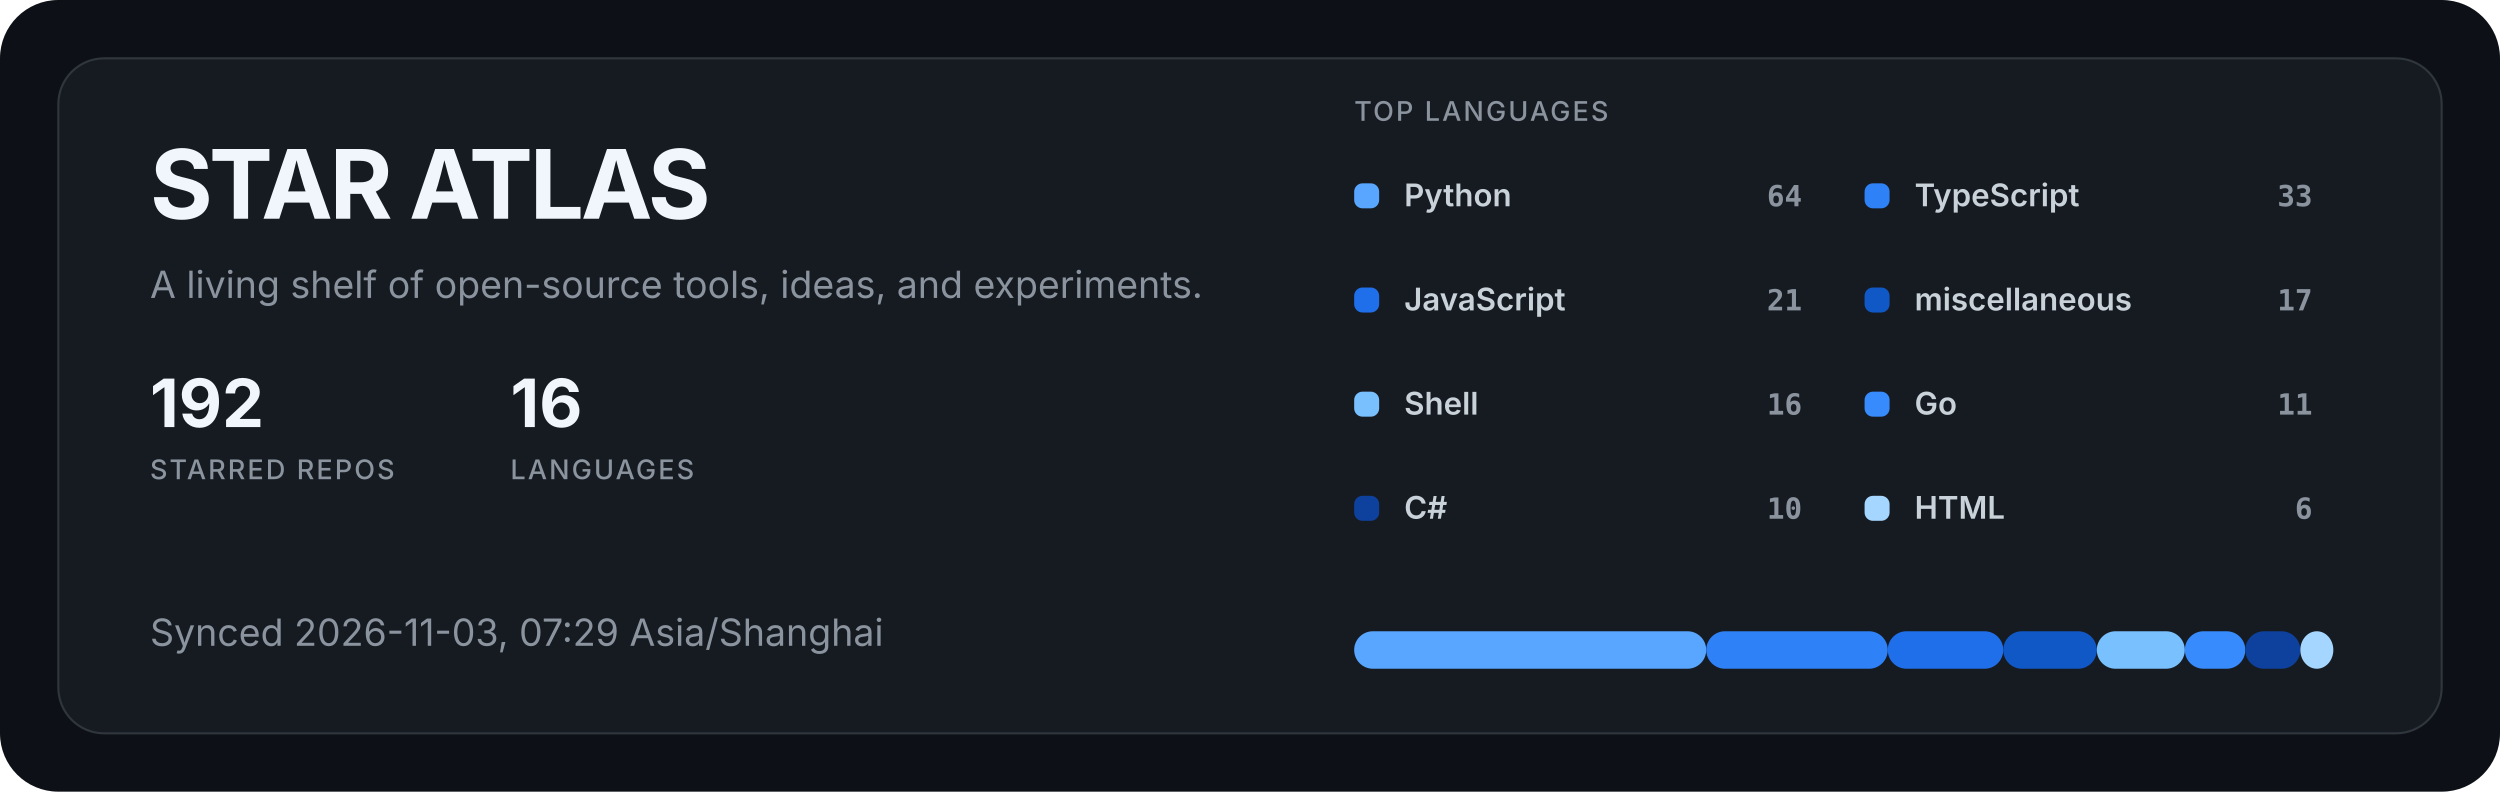
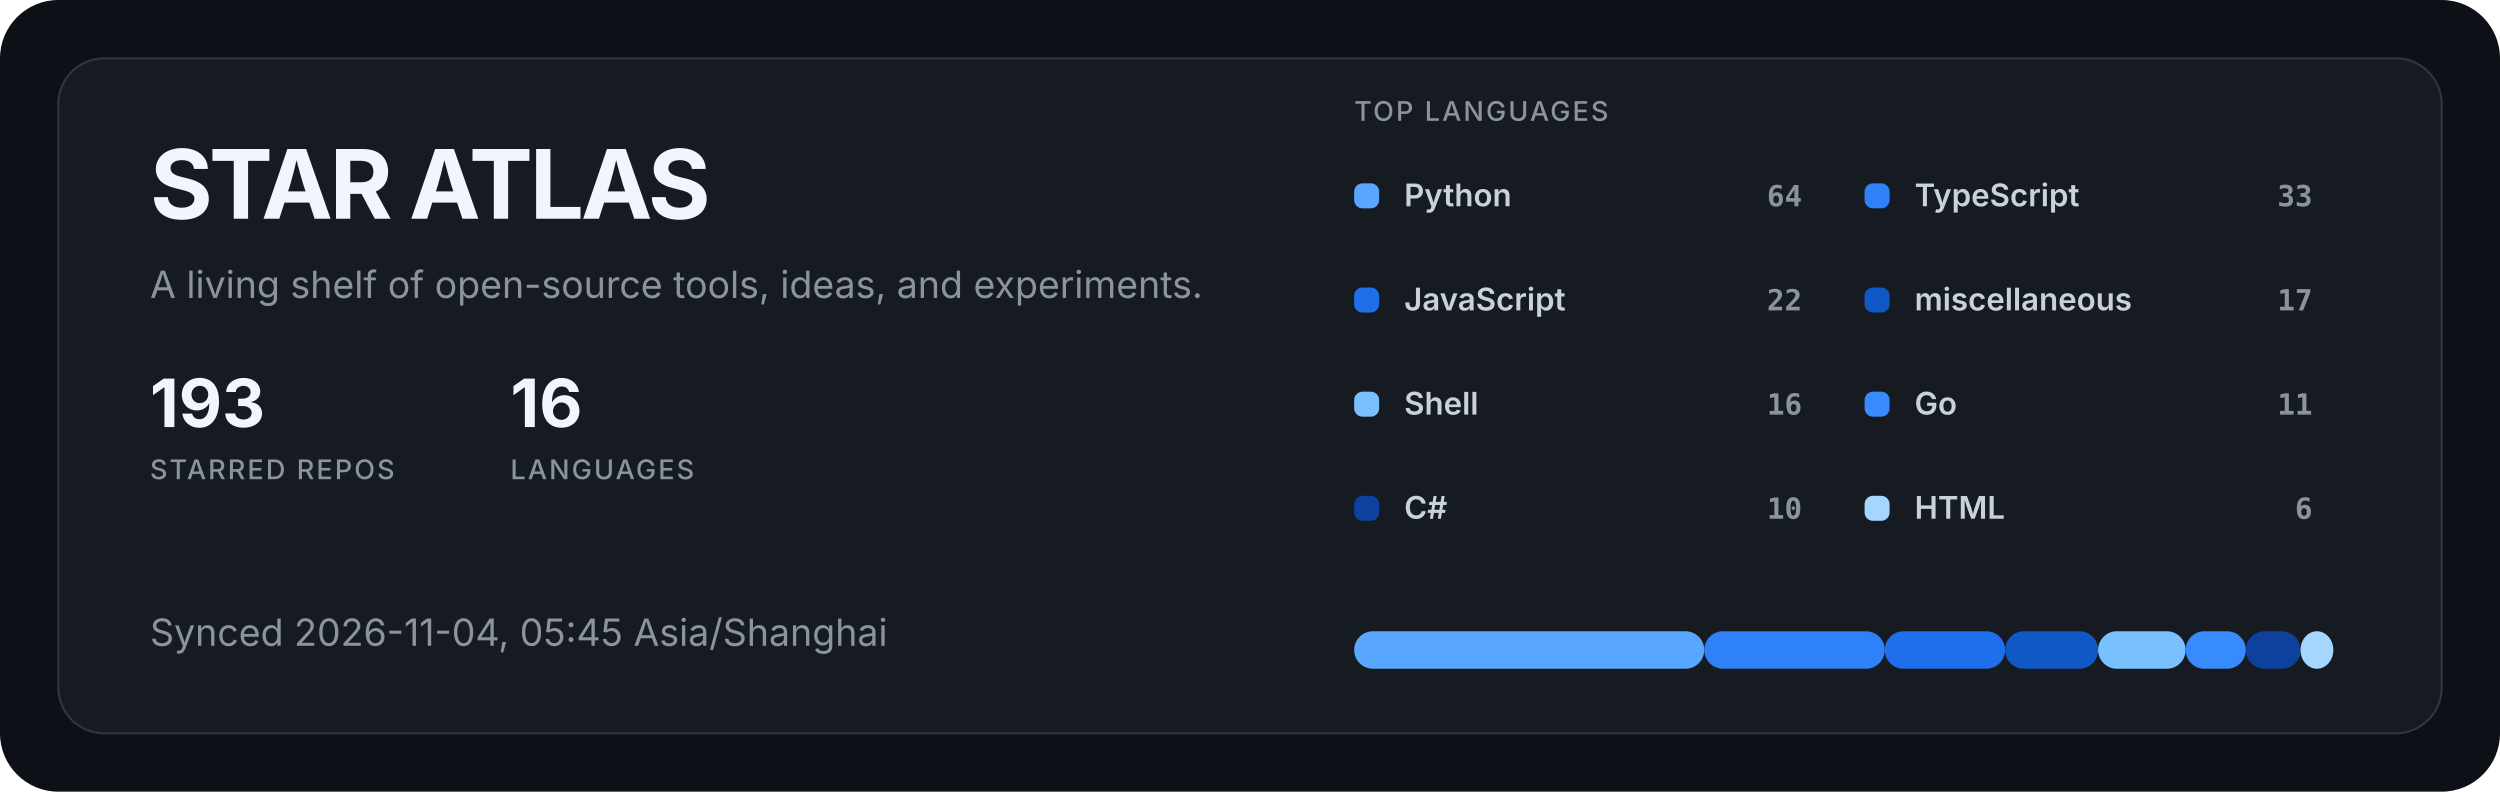
<svg xmlns="http://www.w3.org/2000/svg" width="1200" height="380" viewBox="0 0 1200 380" role="img" aria-labelledby="title description">
  <style>
  .title { fill: #f0f6fc; font: 700 46px -apple-system, BlinkMacSystemFont, "Segoe UI", sans-serif; letter-spacing: -1.5px; }
  .subtitle { fill: #8b949e; font: 400 18px -apple-system, BlinkMacSystemFont, "Segoe UI", sans-serif; }
  .metric { fill: #f0f6fc; font: 700 32px -apple-system, BlinkMacSystemFont, "Segoe UI", sans-serif; }
  .metric-label { fill: #8b949e; font: 500 13px -apple-system, BlinkMacSystemFont, "Segoe UI", sans-serif; letter-spacing: 1px; }
  .label { fill: #c9d1d9; font: 600 15px -apple-system, BlinkMacSystemFont, "Segoe UI", sans-serif; }
  .value { fill: #8b949e; font: 600 14px ui-monospace, SFMono-Regular, Consolas, monospace; }
</style>
  <rect width="1200" height="380" rx="28" fill="#0d1117" />
  <rect x="28" y="28" width="1144" height="324" rx="22" fill="#161b22" stroke="#30363d" />
  <text x="72" y="105" class="title">STAR ATLAS</text>
  <text x="72" y="143" class="subtitle">A living shelf of open-source tools, ideas, and experiments.</text>
  <g transform="translate(72 205)">
-     <text class="metric">192</text>
+     <text class="metric">193</text>
    <text y="25" class="metric-label">STARRED REPOS</text>
  </g>
  <g transform="translate(245 205)">
    <text class="metric">16</text>
    <text y="25" class="metric-label">LANGUAGES</text>
  </g>
-   <text x="72" y="310" class="subtitle">Synced 2026-11-03, 07:29 Asia/Shanghai</text>
+   <text x="72" y="310" class="subtitle">Synced 2026-11-04, 05:45 Asia/Shanghai</text>
  <text x="650" y="58" class="metric-label">TOP LANGUAGES</text>
  <g transform="translate(650 88)">
    <rect width="12" height="12" rx="4" fill="#58a6ff" />
    <text x="24" y="11" class="label">Python</text>
    <text x="215" y="11" text-anchor="end" class="value">64</text>
  </g>
  <g transform="translate(895 88)">
    <rect width="12" height="12" rx="4" fill="#2f81f7" />
    <text x="24" y="11" class="label">TypeScript</text>
    <text x="215" y="11" text-anchor="end" class="value">33</text>
  </g>
  <g transform="translate(650 138)">
    <rect width="12" height="12" rx="4" fill="#1f6feb" />
    <text x="24" y="11" class="label">JavaScript</text>
-     <text x="215" y="11" text-anchor="end" class="value">21</text>
+     <text x="215" y="11" text-anchor="end" class="value">22</text>
  </g>
  <g transform="translate(895 138)">
    <rect width="12" height="12" rx="4" fill="#1158c7" />
    <text x="24" y="11" class="label">miscellaneous</text>
    <text x="215" y="11" text-anchor="end" class="value">17</text>
  </g>
  <g transform="translate(650 188)">
    <rect width="12" height="12" rx="4" fill="#79c0ff" />
    <text x="24" y="11" class="label">Shell</text>
    <text x="215" y="11" text-anchor="end" class="value">16</text>
  </g>
  <g transform="translate(895 188)">
    <rect width="12" height="12" rx="4" fill="#388bfd" />
    <text x="24" y="11" class="label">Go</text>
    <text x="215" y="11" text-anchor="end" class="value">11</text>
  </g>
  <g transform="translate(650 238)">
    <rect width="12" height="12" rx="4" fill="#0d419d" />
    <text x="24" y="11" class="label">C#</text>
    <text x="215" y="11" text-anchor="end" class="value">10</text>
  </g>
  <g transform="translate(895 238)">
    <rect width="12" height="12" rx="4" fill="#a5d6ff" />
    <text x="24" y="11" class="label">HTML</text>
    <text x="215" y="11" text-anchor="end" class="value">6</text>
  </g>
-   <rect x="650.00" y="303" width="168.99" height="18" rx="9" fill="#58a6ff" />
-   <rect x="818.99" y="303" width="87.13" height="18" rx="9" fill="#2f81f7" />
-   <rect x="906.12" y="303" width="55.45" height="18" rx="9" fill="#1f6feb" />
-   <rect x="961.57" y="303" width="44.89" height="18" rx="9" fill="#1158c7" />
-   <rect x="1006.46" y="303" width="42.25" height="18" rx="9" fill="#79c0ff" />
-   <rect x="1048.71" y="303" width="29.04" height="18" rx="9" fill="#388bfd" />
-   <rect x="1077.75" y="303" width="26.40" height="18" rx="9" fill="#0d419d" />
-   <rect x="1104.16" y="303" width="15.84" height="18" rx="9" fill="#a5d6ff" />
+   <rect x="650.00" y="303" width="168.04" height="18" rx="9" fill="#58a6ff" />
+   <rect x="818.04" y="303" width="86.65" height="18" rx="9" fill="#2f81f7" />
+   <rect x="904.69" y="303" width="57.77" height="18" rx="9" fill="#1f6feb" />
+   <rect x="962.46" y="303" width="44.64" height="18" rx="9" fill="#1158c7" />
+   <rect x="1007.09" y="303" width="42.01" height="18" rx="9" fill="#79c0ff" />
+   <rect x="1049.11" y="303" width="28.88" height="18" rx="9" fill="#388bfd" />
+   <rect x="1077.99" y="303" width="26.26" height="18" rx="9" fill="#0d419d" />
+   <rect x="1104.25" y="303" width="15.75" height="18" rx="9" fill="#a5d6ff" />
</svg>
